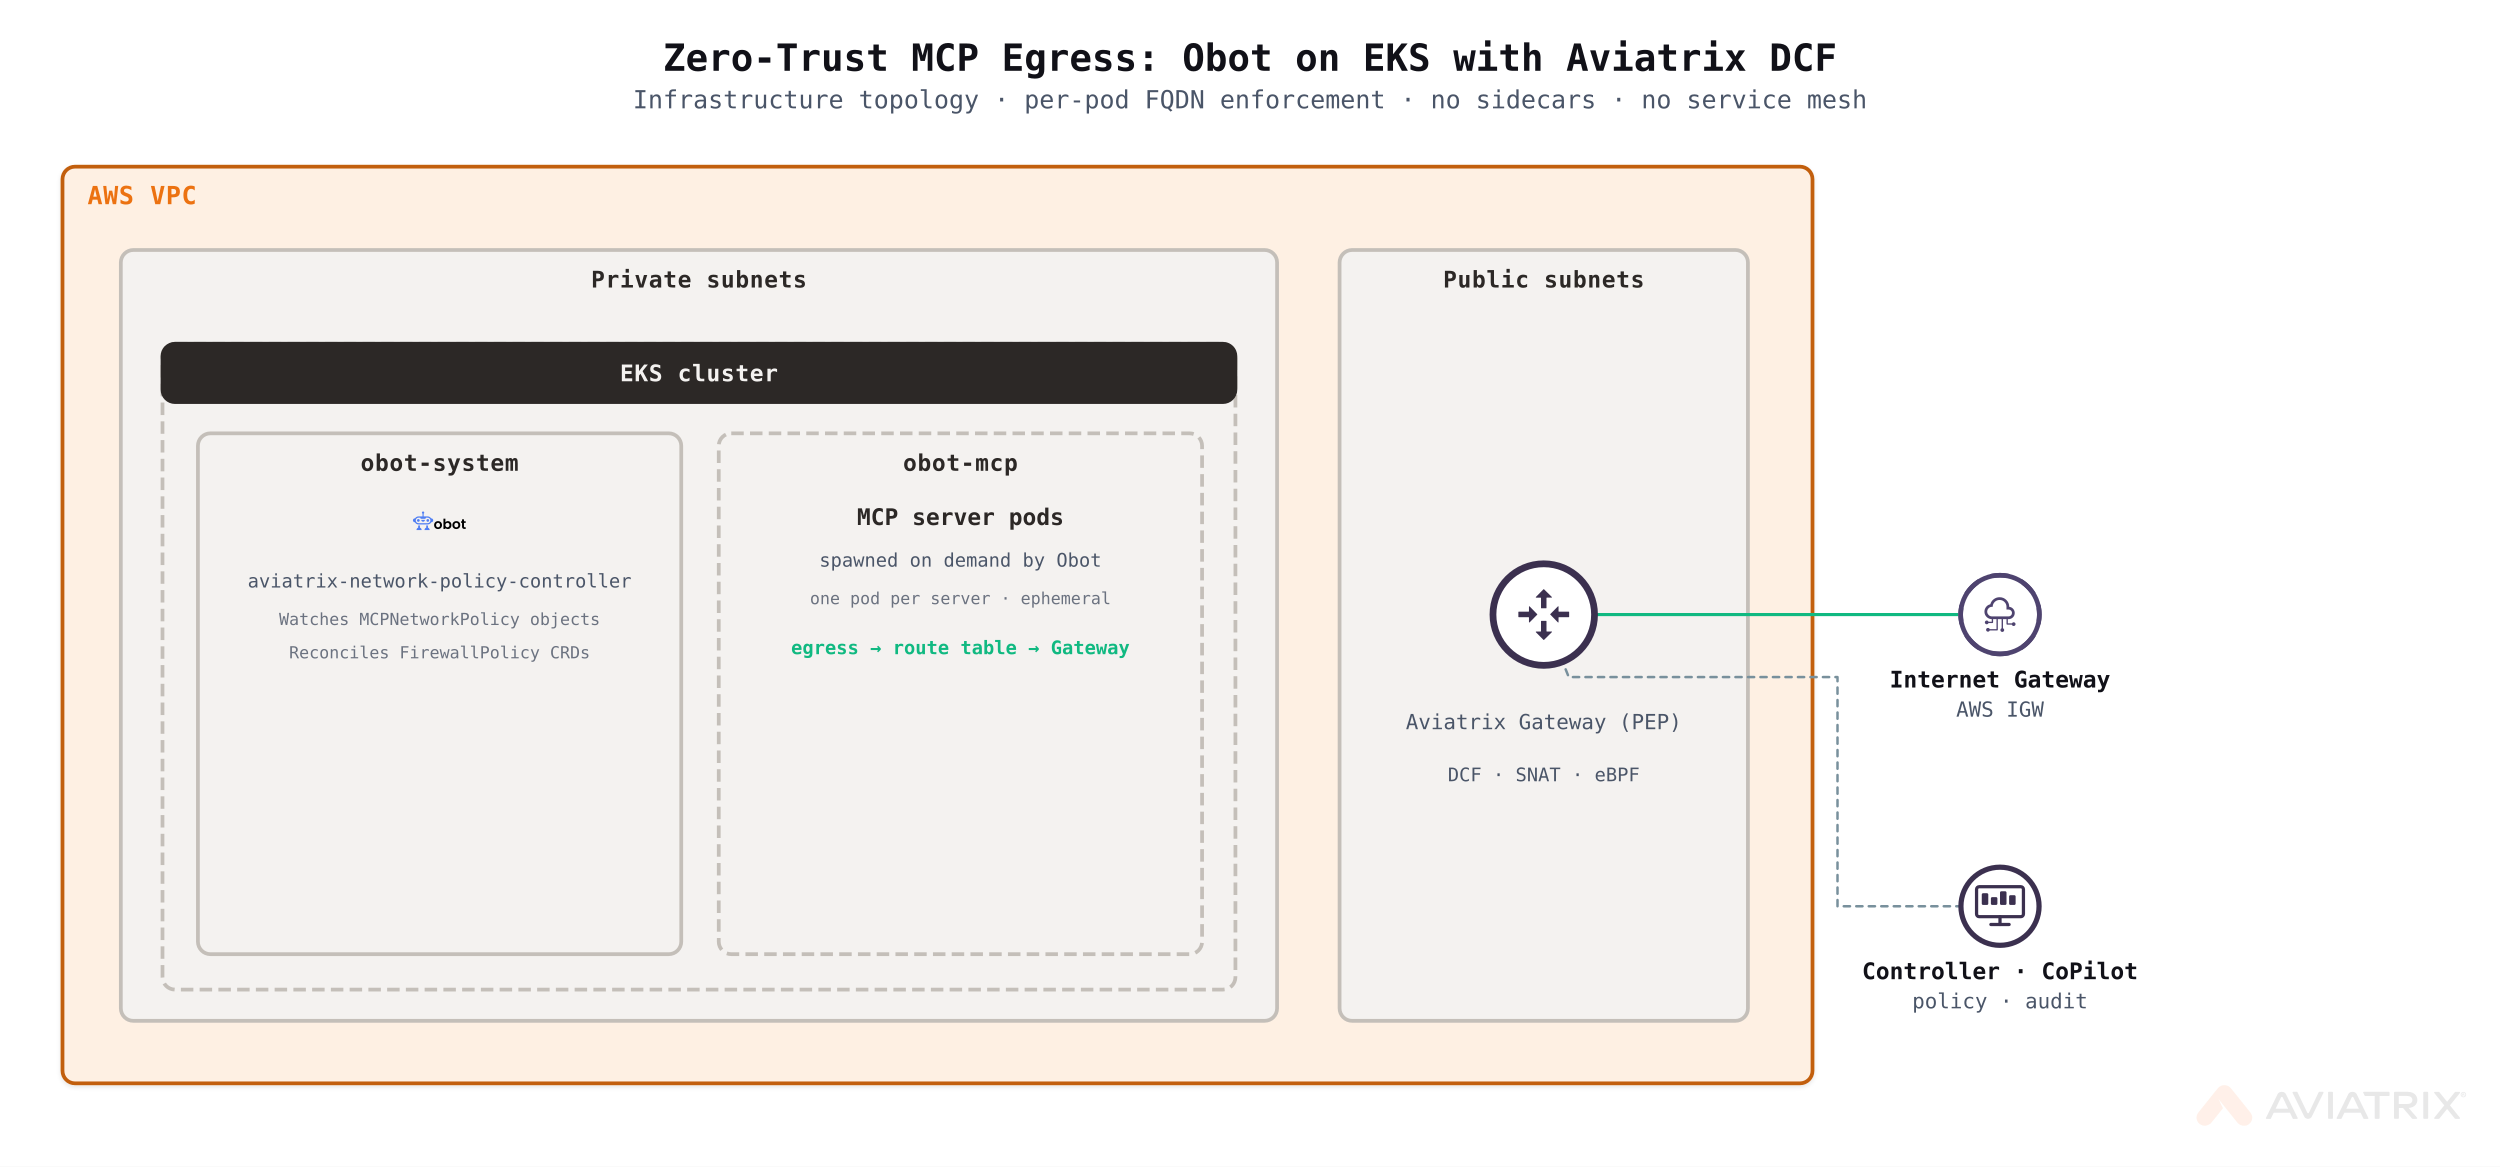
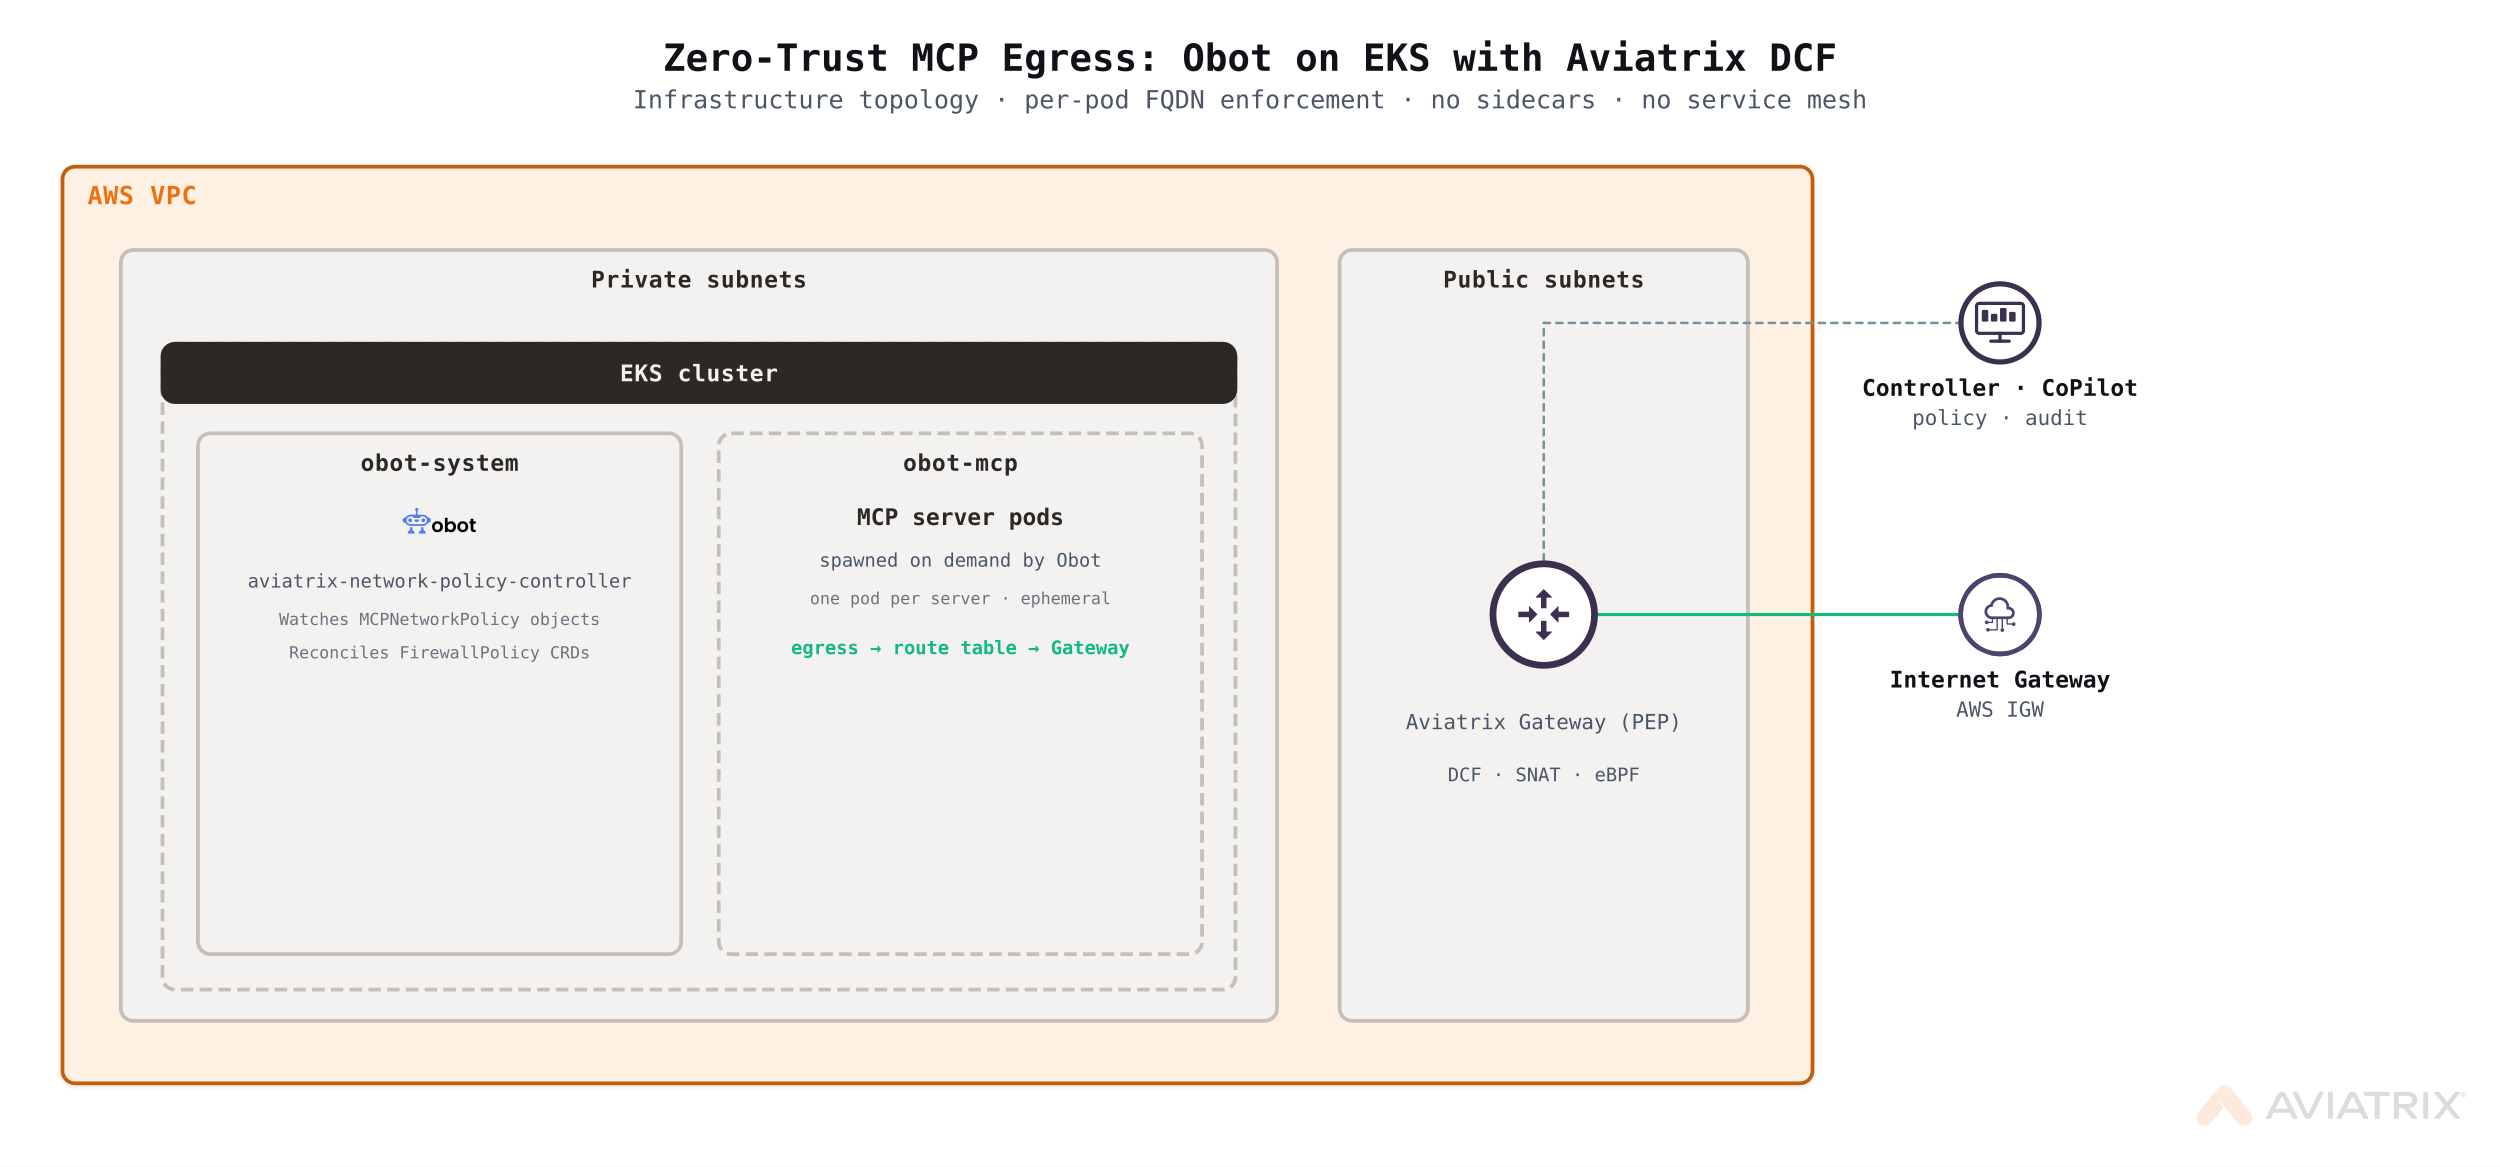
<svg xmlns="http://www.w3.org/2000/svg" viewBox="0 0 1200 560" width="1200" height="560">
  <defs>
    <filter id="shadow-sm" x="-2%" y="-2%" width="104%" height="108%">
      <feDropShadow dx="0" dy="1" stdDeviation="1" flood-color="#000" flood-opacity="0.10" />
    </filter>
    <filter id="shadow-md" x="-2%" y="-2%" width="104%" height="108%">
      <feDropShadow dx="0" dy="1" stdDeviation="1.5" flood-color="#000" flood-opacity="0.12" />
    </filter>
    <linearGradient id="avx-gradient" x1="0" y1="0" x2="0" y2="1">
      <stop offset="0%" stop-color="#fa6b1e" />
      <stop offset="100%" stop-color="#e24c01" />
    </linearGradient>
    <marker id="arrow-end" viewBox="0 0 10 10" refX="9" refY="5" markerWidth="9" markerHeight="9" orient="auto-start-reverse">
      <path d="M 0 0 L 10 5 L 0 10 z" fill="#78909C" />
    </marker>
    <marker id="arrow-end-accent" viewBox="0 0 10 10" refX="9" refY="5" markerWidth="9" markerHeight="9" orient="auto-start-reverse">
      <path d="M 0 0 L 10 5 L 0 10 z" fill="#fa6b1e" />
    </marker>
  </defs>
  <rect width="1200" height="560" fill="#FFFFFF" rx="0" stroke="none" stroke-width="1" />
  <text x="600.0" y="34" text-anchor="middle" font-family="'Anthropic Sans', 'SF Mono', ui-monospace, 'Segoe UI Mono', monospace" font-size="18" font-weight="700" fill="#111118">Zero-Trust MCP Egress: Obot on EKS with Aviatrix DCF</text>
  <text x="600.0" y="52" text-anchor="middle" font-family="'Anthropic Sans', 'SF Mono', ui-monospace, 'Segoe UI Mono', monospace" font-size="12" font-weight="400" fill="#4A5568">Infrastructure topology · per-pod FQDN enforcement · no sidecars · no service mesh</text>
  <g class="containers">
    <g id="container-vpc" opacity="1">
      <rect x="30" y="80" width="840" height="440" rx="6" ry="6" fill="#FEF0E3" stroke="#C25E0E" stroke-width="1.8" filter="url(#shadow-sm)" />
      <text x="42" y="98" text-anchor="start" font-family="'Anthropic Sans', 'SF Mono', ui-monospace, 'Segoe UI Mono', monospace" font-size="12" font-weight="600" fill="#EC7211" letter-spacing="0.3">AWS VPC</text>
    </g>
    <g id="container-priv-subnet" opacity="1">
      <rect x="58" y="120" width="555" height="370" rx="6" ry="6" fill="#F4F2F0" stroke="#C4BFB9" stroke-width="1.8" />
      <text x="335.5" y="138" text-anchor="middle" font-family="'Anthropic Sans', 'SF Mono', ui-monospace, 'Segoe UI Mono', monospace" font-size="11" font-weight="600" fill="#2c2826" letter-spacing="0.3">Private subnets</text>
    </g>
    <g id="container-eks" opacity="1">
      <rect x="78" y="165" width="515" height="310" rx="6" ry="6" fill="#F4F2F0" stroke="#C4BFB9" stroke-width="1.8" stroke-dasharray="6 3" />
    </g>
    <g id="container-pub-subnet" opacity="1">
      <rect x="643" y="120" width="196" height="370" rx="6" ry="6" fill="#F4F2F0" stroke="#C4BFB9" stroke-width="1.8" />
      <text x="741.0" y="138" text-anchor="middle" font-family="'Anthropic Sans', 'SF Mono', ui-monospace, 'Segoe UI Mono', monospace" font-size="11" font-weight="600" fill="#2c2826" letter-spacing="0.3">Public subnets</text>
    </g>
    <g id="container-ns-system" opacity="1">
      <rect x="95" y="208" width="232" height="250" rx="6" ry="6" fill="#F4F2F0" stroke="#C4BFB9" stroke-width="1.8" />
      <text x="211.0" y="226" text-anchor="middle" font-family="'Anthropic Sans', 'SF Mono', ui-monospace, 'Segoe UI Mono', monospace" font-size="11" font-weight="600" fill="#2c2826" letter-spacing="0.3">obot-system</text>
    </g>
    <g id="container-ns-mcp" opacity="1">
      <rect x="345" y="208" width="232" height="250" rx="6" ry="6" fill="#F4F2F0" stroke="#C4BFB9" stroke-width="1.8" stroke-dasharray="6 3" />
      <text x="461.0" y="226" text-anchor="middle" font-family="'Anthropic Sans', 'SF Mono', ui-monospace, 'Segoe UI Mono', monospace" font-size="11" font-weight="600" fill="#2c2826" letter-spacing="0.3">obot-mcp</text>
    </g>
    <g id="container-eks-bar" opacity="1">
      <rect x="78" y="165" width="515" height="28" rx="6" ry="6" fill="#2c2826" stroke="#2c2826" stroke-width="1.8" />
      <text x="335.5" y="183" text-anchor="middle" font-family="'Anthropic Sans', 'SF Mono', ui-monospace, 'Segoe UI Mono', monospace" font-size="11" font-weight="600" fill="#F4F2F0" letter-spacing="0.3">EKS cluster</text>
    </g>
  </g>
  <g class="connections">
    <g class="connection">
      <path d="M 741 295 L 960 295" fill="none" stroke="#10b981" stroke-width="1.5" marker-end="url(#arrow-end)" stroke-linecap="round" stroke-linejoin="round" />
    </g>
    <g class="connection">
-       <path d="M 960 435 L 882 435 L 882 325 L 753 325 L 741 295" fill="none" stroke="#78909C" stroke-width="1.2" stroke-dasharray="3 3" marker-end="url(#arrow-end)" stroke-linecap="round" stroke-linejoin="round" />
+       <path d="M 960 155 L 741 155 L 741 295" fill="none" stroke="#78909C" stroke-width="1.2" stroke-dasharray="3 3" marker-end="url(#arrow-end)" stroke-linecap="round" stroke-linejoin="round" />
    </g>
  </g>
  <g class="nodes">
    <g id="node-obot-logo">
-       <svg x="198.0" y="237.0" width="26" height="26" viewBox="0 0 1892.2 720.92" overflow="visible">
+       <svg x="193.0" y="232.0" width="36" height="36" viewBox="0 0 1892.2 720.92" overflow="visible">
        <style type="text/css">
	.st0{display:none;}
	.st1{display:inline;}
	.st2{font-family:'Poppins-SemiBold';}
	.st3{font-size:155.091px;}
	.st4{fill-rule:evenodd;clip-rule:evenodd;fill:#380067;}
	.st5{fill-rule:evenodd;clip-rule:evenodd;fill:#4F7EF3;}
</style>
        <g class="st0">
          <text transform="matrix(1 0 0 1 1070.963 390.6344)" class="st1 st2 st3">otto8</text>
          <g transform="matrix(2.51673,0,0,2.51673,9659.41,-9226.53)" class="st1">
            <g id="ic1_icon-black">
              <path id="ic1_otto8-icon-black" class="st4" d="M-3462.15,3741.84c-2.84,0-5.18,2.34-5.18,5.18l0,0c0.01,1.89,1.05,3.63,2.71,4.54     v12.11h-17.67c-6.58,0-12.34,3.52-15.49,8.77c-0.23-0.04-0.46-0.06-0.69-0.09c-4.81,0-8.77,3.96-8.77,8.77l0,0     c0,4.81,3.96,8.77,8.77,8.77c0.06,0,0.11-0.01,0.17-0.01c3.02,5.74,9.07,9.67,16.02,9.67h40.29c6.95,0,13-3.93,16.02-9.68     c0.06,0,0.11,0.01,0.17,0.02c4.81,0,8.77-3.96,8.77-8.77l0,0c0-4.81-3.96-8.77-8.77-8.77c-0.23,0.02-0.46,0.05-0.69,0.09     c-3.16-5.24-8.92-8.77-15.49-8.77h-17.67v-12.11c1.66-0.91,2.7-2.65,2.71-4.54l0,0     C-3456.97,3744.18-3459.31,3741.84-3462.15,3741.84L-3462.15,3741.84z M-3482.29,3769.34h7.59c-0.01,0.11-0.02,0.21-0.02,0.33     c0,2.56,2.06,4.63,4.63,4.63h15.89c2.56,0,4.63-2.06,4.63-4.63c0-0.11-0.01-0.22-0.02-0.33h7.59c6.92,0,12.38,5.43,12.38,12.26     c0,6.83-5.46,12.26-12.38,12.26h-40.29c-6.92,0-12.38-5.43-12.38-12.26C-3494.67,3774.77-3489.21,3769.34-3482.29,3769.34     L-3482.29,3769.34z M-3483.13,3775.52L-3483.13,3775.52c-3.34,0-6.08,2.74-6.08,6.08l0,0c0,3.33,2.74,6.08,6.08,6.08l0,0     c3.34,0,6.08-2.75,6.08-6.08l0,0C-3477.05,3778.26-3479.79,3775.52-3483.13,3775.52z M-3441.16,3775.52     c-3.34,0-6.08,2.74-6.08,6.08l0,0c0,3.33,2.74,6.08,6.08,6.08l0,0c3.34,0,6.08-2.75,6.08-6.08l0,0     C-3435.08,3778.26-3437.83,3775.52-3441.16,3775.52L-3441.16,3775.52z M-3470.34,3779.16c0,4.53,3.67,8.2,8.2,8.2     c4.53,0,8.2-3.67,8.2-8.2H-3470.34z M-3483.52,3803.87c-0.21,1.19-0.32,2.41-0.32,3.66v5.99c-4.39,1.6-7.52,5.8-7.52,10.74h22.89     c0-5-3.21-9.23-7.67-10.79v-5.93c0-1.25,0.16-2.46,0.47-3.61h-6.61C-3482.71,3803.92-3483.12,3803.9-3483.52,3803.87z      M-3440.77,3803.87c-0.41,0.03-0.82,0.05-1.23,0.05h-6.61c0.3,1.15,0.47,2.36,0.47,3.61v5.93c-4.46,1.56-7.67,5.8-7.67,10.79     h22.89c0-4.94-3.14-9.14-7.52-10.74v-5.99C-3440.44,3806.28-3440.56,3805.06-3440.77,3803.87z M-3447.09,3816.16     c1.59,0,2.83,1.19,2.83,2.88c0,1.69-1.24,2.88-2.83,2.88c-1.58,0-2.83-1.19-2.83-2.88     C-3449.92,3817.34-3448.68,3816.16-3447.09,3816.16z M-3441.37,3816.16c1.2,0,1.82,0.66,1.82,1.46c0,0.6-0.34,1.06-0.89,1.27     c0.63,0.19,1.03,0.69,1.03,1.38c0,1-0.79,1.64-1.96,1.64c-1.16,0-1.95-0.64-1.95-1.64c0-0.7,0.41-1.2,1.02-1.38     c-0.57-0.22-0.89-0.65-0.89-1.27C-3443.18,3816.81-3442.57,3816.16-3441.37,3816.16z M-3441.37,3816.74     c-0.68,0-1.14,0.33-1.14,0.98c0,0.57,0.47,0.94,1.14,0.94c0.68,0,1.15-0.38,1.15-0.95     C-3440.22,3817.07-3440.67,3816.74-3441.37,3816.74z M-3447.09,3816.79c-1.19,0-2.08,0.86-2.08,2.24c0,1.38,0.89,2.24,2.08,2.24     s2.08-0.86,2.08-2.24C-3445.02,3817.65-3445.91,3816.79-3447.09,3816.79z M-3441.37,3819.19c-0.71,0-1.28,0.32-1.28,1.05     c0,0.65,0.5,1.09,1.28,1.09c0.79,0,1.27-0.44,1.27-1.09C-3440.09,3819.54-3440.64,3819.19-3441.37,3819.19z" />
            </g>
          </g>
        </g>
        <g>
          <path d="M821.02,630.46c-20.7-11.47-36.95-27.72-48.75-48.75c-11.81-21.02-17.7-45.27-17.7-72.76c0-27.48,6.06-51.74,18.19-72.76   c12.13-21.02,28.7-37.27,49.72-48.75c21.02-11.48,44.46-17.22,70.34-17.22c25.87,0,49.31,5.75,70.34,17.22   c21.02,11.48,37.59,27.73,49.72,48.75c12.13,21.02,18.19,45.28,18.19,72.76c0,27.49-6.23,51.74-18.67,72.76   c-12.45,21.02-29.27,37.28-50.45,48.75c-21.18,11.48-44.87,17.22-71.06,17.22C865,647.68,841.71,641.94,821.02,630.46z    M925.55,579.53c10.83-5.98,19.48-14.95,25.95-26.92c6.47-11.96,9.7-26.51,9.7-43.66c0-25.54-6.71-45.19-20.13-58.94   c-13.42-13.74-29.83-20.62-49.24-20.62c-19.4,0-35.65,6.88-48.75,20.62c-13.1,13.75-19.65,33.39-19.65,58.94   c0,25.55,6.38,45.2,19.16,58.93c12.77,13.75,28.86,20.62,48.27,20.62C903.16,588.5,914.72,585.51,925.55,579.53z" />
          <path d="M1185.06,382.34c15.35-8.08,32.9-12.13,52.63-12.13c22.96,0,43.73,5.66,62.33,16.98c18.59,11.32,33.3,27.41,44.14,48.26   c10.83,20.86,16.25,45.04,16.25,72.52c0,27.49-5.42,51.83-16.25,73c-10.84,21.19-25.55,37.6-44.14,49.24   c-18.6,11.64-39.37,17.46-62.33,17.46c-20.05,0-37.59-3.96-52.63-11.88c-15.04-7.92-27.09-18.19-36.14-30.8v38.32h-67.91V284.36   h67.91v129.51C1157.66,400.94,1169.7,390.43,1185.06,382.34z M1281.11,466.02c-6.63-11.8-15.36-20.78-26.19-26.92   c-10.84-6.14-22.56-9.22-35.17-9.22c-12.29,0-23.85,3.15-34.68,9.46c-10.84,6.3-19.57,15.45-26.19,27.41   c-6.63,11.97-9.94,26.04-9.94,42.2c0,16.17,3.31,30.24,9.94,42.2c6.62,11.97,15.35,21.1,26.19,27.41   c10.83,6.31,22.39,9.46,34.68,9.46c12.61,0,24.33-3.23,35.17-9.7c10.83-6.47,19.56-15.68,26.19-27.65   c6.62-11.96,9.94-26.19,9.94-42.69C1291.05,491.81,1287.73,477.83,1281.11,466.02z" />
          <path d="M1459.37,630.46c-20.7-11.47-36.95-27.72-48.75-48.75c-11.81-21.02-17.7-45.27-17.7-72.76c0-27.48,6.06-51.74,18.19-72.76   c12.13-21.02,28.7-37.27,49.72-48.75c21.02-11.48,44.46-17.22,70.34-17.22c25.87,0,49.31,5.75,70.34,17.22   c21.02,11.48,37.59,27.73,49.72,48.75c12.13,21.02,18.19,45.28,18.19,72.76c0,27.49-6.23,51.74-18.67,72.76   c-12.45,21.02-29.27,37.28-50.45,48.75c-21.18,11.48-44.87,17.22-71.06,17.22C1503.34,647.68,1480.06,641.94,1459.37,630.46z    M1563.9,579.53c10.83-5.98,19.48-14.95,25.95-26.92c6.47-11.96,9.7-26.51,9.7-43.66c0-25.54-6.71-45.19-20.13-58.94   c-13.42-13.74-29.84-20.62-49.24-20.62c-19.4,0-35.65,6.88-48.75,20.62c-13.1,13.75-19.65,33.39-19.65,58.94   c0,25.55,6.38,45.2,19.16,58.93c12.77,13.75,28.86,20.62,48.27,20.62C1541.51,588.5,1553.06,585.51,1563.9,579.53z" />
          <path d="M1798.43,430.37v130c0,9.06,2.18,15.6,6.55,19.65c4.36,4.05,11.72,6.06,22.07,6.06h31.53v57.24h-42.69   c-57.24,0-85.86-27.81-85.86-83.43V430.37h-32.02v-55.78h32.02v-66.45h68.4v66.45h60.15v55.78H1798.43z" />
        </g>
        <g id="ic1_icon-black_00000129166214560931710720000014079342250062017976_">
          <path id="ic1_otto8-icon-black_00000052808708928244291080000007683698333036600744_" class="st5" d="M369.51,33.52   c-22.36,0-40.77,18.41-40.77,40.77l0,0c0.04,14.86,8.23,28.61,21.3,35.7v95.32H210.94c-51.76,0-97.1,27.73-121.96,69.01   c-1.81-0.3-3.63-0.51-5.45-0.68c-37.86,0-69.01,31.14-69.01,69.01l0,0c0,37.86,31.15,69.01,69.01,69.01   c0.44-0.03,0.87-0.07,1.31-0.1c23.75,45.19,71.4,76.13,126.1,76.13h317.14c54.71,0,102.36-30.94,126.11-76.17   c0.44,0.03,0.87,0.1,1.3,0.14c37.86,0,69.01-31.14,69.01-69.01l0,0c0-37.86-31.15-69.01-69.01-69.01   c-1.83,0.17-3.64,0.37-5.45,0.68c-24.86-41.28-70.2-69.04-121.96-69.04H388.97v-95.29c13.07-7.13,21.26-20.84,21.3-35.7l0,0   C410.27,51.93,391.87,33.52,369.51,33.52L369.51,33.52z M210.94,250h59.73c-0.06,0.84-0.13,1.69-0.13,2.57   c0,20.16,16.24,36.41,36.42,36.41h125.09c20.18,0,36.42-16.25,36.42-36.41c0-0.88-0.07-1.72-0.13-2.57h59.73   c54.48,0,97.47,42.73,97.47,96.5c0,53.74-42.99,96.5-97.47,96.5H210.94c-54.48,0-97.47-42.76-97.47-96.5   C113.47,292.73,156.46,250,210.94,250L210.94,250z M204.34,298.64L204.34,298.64c-26.26,0-47.86,21.58-47.86,47.86l0,0   c0,26.25,21.6,47.86,47.86,47.86l0,0c26.26,0,47.86-21.62,47.86-47.86l0,0C252.2,320.22,230.59,298.64,204.34,298.64z    M534.68,298.64c-26.26,0-47.86,21.58-47.86,47.86l0,0c0,26.25,21.6,47.86,47.86,47.86l0,0c26.26,0,47.86-21.62,47.86-47.86l0,0   C582.54,320.22,560.93,298.64,534.68,298.64L534.68,298.64z M305,327.32c0,35.63,28.88,64.52,64.51,64.52   c35.63,0,64.51-28.88,64.51-64.52H305z M201.23,521.81c-1.62,9.36-2.55,18.95-2.55,28.78v47.12c-34.52,12.63-59.2,45.67-59.2,84.55   h180.19c0-39.32-25.25-72.66-60.38-84.95v-46.71c0-9.86,1.3-19.35,3.67-28.41h-52.02C207.67,522.18,204.44,522.04,201.23,521.81z    M537.79,521.81c-3.21,0.24-6.44,0.37-9.71,0.37h-52.02c2.37,9.05,3.67,18.54,3.67,28.41v46.71   c-35.14,12.29-60.38,45.63-60.38,84.95h180.2c0-38.88-24.68-71.91-59.2-84.51v-47.15C540.34,540.76,539.41,531.16,537.79,521.81z" />
        </g>
      </svg>
    </g>
    <g id="node-gw">
      <svg x="715.0" y="269.0" width="52" height="52" viewBox="0 0 128 128" overflow="visible">
        <circle cx="64" cy="64" r="60" fill="white" stroke="#3B304F" stroke-width="8" />
        <path fill="#3B304F" d="M54.697 43.189L63.64 34.139C63.878 33.954 64.115 33.954 64.36 34.139L73.534 43.189C73.717 43.374 73.778 43.613 73.602 43.791C73.534 43.969 73.358 44.031 73.174 43.969H67.705C67.468 43.969 67.23 44.209 67.23 44.448V56.141C67.23 56.381 67.047 56.566 66.809 56.566H61.245C61.001 56.634 60.756 56.442 60.756 56.203V44.455C60.756 44.216 60.58 43.976 60.349 43.976H55.056C54.758 43.976 54.581 43.736 54.581 43.428C54.636 43.38 54.636 43.257 54.697 43.196V43.189ZM73.541 84.811L64.36 93.861C64.115 94.046 63.871 94.046 63.634 93.861L54.69 84.811C54.514 84.572 54.568 84.264 54.812 84.147C54.88 84.092 54.934 84.031 55.05 84.031H60.343C60.573 84.031 60.75 83.791 60.75 83.552V71.859C60.75 71.619 60.933 71.434 61.17 71.434H66.816C67.054 71.434 67.237 71.612 67.237 71.859V83.552C67.237 83.791 67.474 84.031 67.712 84.031H72.937C73.174 83.853 73.48 83.908 73.656 84.147C73.778 84.332 73.724 84.626 73.534 84.811H73.541ZM46.533 72.872V67.532C46.533 67.3 46.296 67.122 46.058 67.053H34.475C34.231 67.053 34 66.882 34 66.642V61.002C34 60.762 34.231 60.591 34.475 60.522H46.058C46.296 60.522 46.533 60.344 46.533 60.112V54.772C46.479 54.525 46.601 54.293 46.778 54.224C46.954 54.108 47.198 54.224 47.321 54.347L56.257 63.521C56.441 63.699 56.441 63.931 56.257 64.123L47.314 73.173C47.137 73.358 46.893 73.413 46.717 73.297C46.581 73.173 46.527 72.995 46.527 72.872H46.533ZM81.467 54.765V60.105C81.467 60.351 81.704 60.529 81.942 60.529H93.525C93.769 60.598 94 60.769 94 61.008V66.642C94 66.889 93.769 67.067 93.525 67.067H81.942C81.704 67.135 81.467 67.306 81.467 67.546V72.886C81.521 73.119 81.344 73.297 81.1 73.365C80.924 73.365 80.802 73.297 80.693 73.18L71.736 64.007C71.559 63.829 71.559 63.596 71.736 63.404L80.693 54.354C80.802 54.169 81.1 54.115 81.283 54.231C81.467 54.354 81.521 54.594 81.467 54.779V54.765Z" />
      </svg>
      <text x="741" y="350.0" text-anchor="middle" font-family="'Anthropic Sans', 'SF Mono', ui-monospace, 'Segoe UI Mono', monospace" font-size="10" font-weight="400" fill="#4A5568">Aviatrix Gateway (PEP)</text>
    </g>
    <g id="node-igw">
      <svg x="940.0" y="275.0" width="40" height="40" viewBox="0 0 72 72" overflow="visible">
        <circle cx="36" cy="36" r="36" fill="white" />
        <path d="M72 36C72 55.882 55.882 72 36 72C16.118 72 0 55.882 0 36C0 16.118 16.118 0 36 0C55.882 0 72 16.118 72 36ZM4.032 36C4.032 53.655 18.345 67.968 36 67.968C53.655 67.968 67.968 53.655 67.968 36C67.968 18.345 53.655 4.032 36 4.032C18.345 4.032 4.032 18.345 4.032 36Z" fill="#4E436F" />
        <path fill-rule="evenodd" clip-rule="evenodd" d="M71.382 42.677C71.504 42.025 71.609 41.366 71.696 40.702C71.897 39.163 72 37.594 72 36C72 34.406 71.897 32.837 71.696 31.298C71.609 30.634 71.504 29.975 71.382 29.323C71.258 28.664 71.117 28.012 70.958 27.366C68.885 27.753 67.453 29.699 67.729 31.815C67.908 33.183 68 34.58 68 36C68 37.42 67.908 38.817 67.729 40.185C67.453 42.301 68.885 44.246 70.958 44.633C71.117 43.988 71.258 43.336 71.382 42.677ZM66.82 54.614C65.08 53.422 62.691 53.786 61.391 55.479C59.686 57.697 57.697 59.686 55.479 61.391C53.786 62.691 53.422 65.08 54.614 66.82C55.186 66.474 55.747 66.113 56.297 65.737C56.848 65.36 57.388 64.968 57.916 64.562C60.41 62.646 62.646 60.41 64.562 57.916C64.968 57.388 65.36 56.848 65.737 56.297C66.113 55.747 66.474 55.186 66.82 54.614ZM44.633 70.958C44.246 68.885 42.301 67.453 40.185 67.729C38.817 67.908 37.42 68 36 68C34.58 68 33.183 67.908 31.815 67.729C29.699 67.453 27.753 68.885 27.366 70.958C28.012 71.117 28.664 71.258 29.323 71.382C29.975 71.504 30.634 71.609 31.298 71.696C32.837 71.897 34.406 72 36 72C37.594 72 39.163 71.897 40.702 71.696C41.366 71.609 42.025 71.504 42.677 71.382C43.336 71.258 43.988 71.117 44.633 70.958ZM17.386 66.82C18.578 65.08 18.214 62.691 16.521 61.391C14.303 59.686 12.314 57.697 10.609 55.479C9.309 53.786 6.92 53.422 5.18 54.614C5.526 55.186 5.887 55.747 6.263 56.297C6.64 56.848 7.032 57.388 7.438 57.916C9.354 60.41 11.59 62.646 14.084 64.562C14.612 64.968 15.152 65.36 15.703 65.737C16.253 66.113 16.814 66.474 17.386 66.82ZM1.042 44.633C3.115 44.246 4.547 42.301 4.271 40.185C4.092 38.817 4 37.42 4 36C4 34.58 4.092 33.183 4.271 31.815C4.547 29.699 3.115 27.753 1.042 27.366C0.883 28.012 0.742 28.664 0.618 29.323C0.496 29.975 0.391 30.634 0.304 31.298C0.104 32.837 0 34.406 0 36C0 37.594 0.104 39.163 0.304 40.702C0.391 41.366 0.496 42.025 0.618 42.677C0.742 43.336 0.883 43.988 1.042 44.633ZM5.18 17.386C6.92 18.578 9.309 18.214 10.609 16.521C12.314 14.303 14.303 12.314 16.521 10.609C18.214 9.309 18.578 6.92 17.386 5.18C16.814 5.526 16.253 5.887 15.703 6.263C15.152 6.64 14.612 7.032 14.084 7.438C11.59 9.354 9.354 11.59 7.438 14.084C7.032 14.612 6.64 15.152 6.263 15.703C5.887 16.253 5.526 16.814 5.18 17.386ZM27.366 1.042C27.753 3.115 29.699 4.547 31.815 4.271C33.183 4.092 34.58 4 36 4C37.42 4 38.817 4.092 40.185 4.271C42.301 4.547 44.246 3.115 44.633 1.042C43.988 0.883 43.336 0.742 42.677 0.618C42.025 0.496 41.366 0.391 40.702 0.304C39.163 0.104 37.594 0 36 0C34.406 0 32.837 0.104 31.298 0.304C30.634 0.391 29.975 0.496 29.323 0.618C28.664 0.742 28.012 0.883 27.366 1.042ZM54.614 5.18C53.422 6.92 53.786 9.309 55.479 10.609C57.697 12.314 59.686 14.303 61.391 16.521C62.691 18.214 65.08 18.578 66.82 17.386C66.474 16.814 66.113 16.253 65.737 15.703C65.36 15.152 64.968 14.612 64.562 14.084C62.646 11.59 60.41 9.354 57.916 7.438C57.388 7.032 56.848 6.64 56.297 6.263C55.747 5.887 55.186 5.526 54.614 5.18Z" fill="#4E436F" />
        <path fill-rule="evenodd" clip-rule="evenodd" d="M28.872 39.941C27.168 39.889 25.704 39.269 24.481 38.079C23.202 36.836 22.562 35.317 22.562 33.521C22.562 31.982 23.029 30.61 23.96 29.407C24.892 28.203 26.112 27.433 27.619 27.098C28.114 25.282 29.106 23.812 30.593 22.687C32.08 21.562 33.766 21 35.649 21C37.969 21 39.937 21.804 41.553 23.412C43.169 25.021 43.977 26.979 43.977 29.288C45.346 29.446 46.481 30.033 47.383 31.049C48.285 32.066 48.736 33.255 48.736 34.616C48.736 36.096 48.216 37.354 47.175 38.39C46.134 39.426 44.87 39.944 43.383 39.944H42.777V43.558H46.323C46.586 43.008 47.149 42.628 47.802 42.628C48.705 42.628 49.438 43.357 49.438 44.256C49.438 45.155 48.705 45.884 47.802 45.884C47.061 45.884 46.435 45.393 46.233 44.721H42.193C41.87 44.721 41.609 44.461 41.609 44.139V39.944H38.571V47.851C39.186 48.085 39.622 48.678 39.622 49.372C39.622 50.271 38.89 51 37.986 51C37.083 51 36.35 50.271 36.35 49.372C36.35 48.678 36.787 48.085 37.402 47.851V39.944H34.13V49.139C34.13 49.461 33.869 49.721 33.546 49.721H27.129C26.894 50.333 26.298 50.767 25.601 50.767C24.697 50.767 23.965 50.039 23.965 49.139C23.965 48.24 24.697 47.512 25.601 47.512C26.298 47.512 26.894 47.946 27.129 48.558H32.962V39.944H30.041V42.744C30.041 43.065 29.779 43.326 29.456 43.326H26.069C25.835 43.94 25.239 44.376 24.54 44.376C23.636 44.376 22.904 43.647 22.904 42.748C22.904 41.849 23.636 41.12 24.54 41.12C25.237 41.12 25.833 41.555 26.068 42.167L28.872 42.163V39.941ZM45.494 36.718C44.919 37.29 44.215 37.576 43.383 37.576H29.106C27.956 37.576 26.974 37.172 26.161 36.362C25.807 36.01 25.53 35.625 25.33 35.208C25.071 34.669 24.942 34.077 24.942 33.432C24.942 33.23 24.955 33.032 24.98 32.84C25.099 31.947 25.492 31.168 26.161 30.502C26.974 29.693 27.956 29.288 29.106 29.288H29.701C29.701 27.65 30.281 26.254 31.441 25.1C31.985 24.558 32.583 24.144 33.234 23.856C33.949 23.54 34.73 23.377 35.575 23.368C35.6 23.368 35.624 23.368 35.649 23.368C37.295 23.368 38.698 23.945 39.858 25.1C40.393 25.632 40.804 26.215 41.093 26.85C41.33 27.373 41.484 27.93 41.554 28.523C41.583 28.772 41.598 29.027 41.598 29.288V31.656H43.383C44.215 31.656 44.919 31.942 45.494 32.514C45.964 32.982 46.242 33.534 46.328 34.172C46.347 34.316 46.357 34.464 46.357 34.616C46.357 35.045 46.28 35.44 46.126 35.8C45.982 36.136 45.772 36.442 45.494 36.718Z" fill="#4E436F" />
      </svg>
      <text x="960" y="330.0" text-anchor="middle" font-family="'Anthropic Sans', 'SF Mono', ui-monospace, 'Segoe UI Mono', monospace" font-size="11" font-weight="600" fill="#111118">Internet Gateway</text>
      <text x="960" y="344.0" text-anchor="middle" font-family="'Anthropic Sans', 'SF Mono', ui-monospace, 'Segoe UI Mono', monospace" font-size="10" font-weight="400" fill="#4A5568">AWS IGW</text>
    </g>
    <g id="node-controller">
-       <svg x="940.0" y="415.0" width="40" height="40" viewBox="0 0 128 128" overflow="visible">
+       <svg x="940.0" y="135.0" width="40" height="40" viewBox="0 0 128 128" overflow="visible">
        <circle cx="64" cy="64" r="60" fill="white" stroke="#3B304F" stroke-width="8" />
        <rect x="28" y="34" width="72" height="46" rx="4" fill="none" stroke="#3B304F" stroke-width="5" />
        <line x1="64" y1="80" x2="64" y2="92" stroke="#3B304F" stroke-width="5" stroke-linecap="round" />
        <line x1="50" y1="92" x2="78" y2="92" stroke="#3B304F" stroke-width="5" stroke-linecap="round" />
        <rect x="36" y="44" width="10" height="18" rx="2" fill="#3B304F" />
        <rect x="50" y="50" width="10" height="12" rx="2" fill="#3B304F" />
        <rect x="64" y="41" width="10" height="21" rx="2" fill="#3B304F" />
        <rect x="78" y="47" width="10" height="15" rx="2" fill="#3B304F" />
      </svg>
-       <text x="960" y="470.0" text-anchor="middle" font-family="'Anthropic Sans', 'SF Mono', ui-monospace, 'Segoe UI Mono', monospace" font-size="11" font-weight="600" fill="#111118">Controller · CoPilot</text>
-       <text x="960" y="484.0" text-anchor="middle" font-family="'Anthropic Sans', 'SF Mono', ui-monospace, 'Segoe UI Mono', monospace" font-size="10" font-weight="400" fill="#4A5568">policy · audit</text>
+       <text x="960" y="190.0" text-anchor="middle" font-family="'Anthropic Sans', 'SF Mono', ui-monospace, 'Segoe UI Mono', monospace" font-size="11" font-weight="600" fill="#111118">Controller · CoPilot</text>
+       <text x="960" y="204.0" text-anchor="middle" font-family="'Anthropic Sans', 'SF Mono', ui-monospace, 'Segoe UI Mono', monospace" font-size="10" font-weight="400" fill="#4A5568">policy · audit</text>
    </g>
  </g>
  <text x="211" y="282" text-anchor="middle" font-family="'Anthropic Sans', 'SF Mono', ui-monospace, 'Segoe UI Mono', monospace" font-size="9" font-weight="normal" fill="#4A5568">aviatrix-network-policy-controller</text>
  <text x="211" y="300" text-anchor="middle" font-family="'Anthropic Sans', 'SF Mono', ui-monospace, 'Segoe UI Mono', monospace" font-size="8" font-weight="normal" fill="#6B7280">Watches MCPNetworkPolicy objects</text>
  <text x="211" y="316" text-anchor="middle" font-family="'Anthropic Sans', 'SF Mono', ui-monospace, 'Segoe UI Mono', monospace" font-size="8" font-weight="normal" fill="#6B7280">Reconciles FirewallPolicy CRDs</text>
  <text x="461" y="252" text-anchor="middle" font-family="'Anthropic Sans', 'SF Mono', ui-monospace, 'Segoe UI Mono', monospace" font-size="11" font-weight="600" fill="#2c2826">MCP server pods</text>
  <text x="461" y="272" text-anchor="middle" font-family="'Anthropic Sans', 'SF Mono', ui-monospace, 'Segoe UI Mono', monospace" font-size="9" font-weight="normal" fill="#4A5568">spawned on demand by Obot</text>
  <text x="461" y="290" text-anchor="middle" font-family="'Anthropic Sans', 'SF Mono', ui-monospace, 'Segoe UI Mono', monospace" font-size="8" font-weight="normal" fill="#6B7280">one pod per server · ephemeral</text>
  <text x="461" y="314" text-anchor="middle" font-family="'Anthropic Sans', 'SF Mono', ui-monospace, 'Segoe UI Mono', monospace" font-size="9" font-weight="600" fill="#10b981">egress → route table → Gateway</text>
  <text x="741" y="375" text-anchor="middle" font-family="'Anthropic Sans', 'SF Mono', ui-monospace, 'Segoe UI Mono', monospace" font-size="9" font-weight="normal" fill="#4A5568">DCF · SNAT · eBPF</text>
-   <g class="watermark" opacity="0.1">
+   <g class="watermark" opacity="0.15">
    <svg x="1054" y="518" width="130" height="26" viewBox="0 0 400 80" overflow="visible">
      <path fill="#fa6b1e" d="M80.6,49.3l-8.4-10.5-15.6-19.5-4.8-5.9c-2.3-2.9-5.9-4.6-9.6-4.6s-7.3,1.7-9.7,4.6l-4.8,5.9-15.6,19.5-8.4,10.5c-4.2,5.2-3.3,12.8,2,16.9,2.3,1.7,4.9,2.6,7.6,2.6s7.2-1.6,9.7-4.6l4.8-5.9,12.3-15.4-6.6-13.5,23.1,28.9,4.8,5.9c2.4,3,6,4.6,9.7,4.6s5.3-.8,7.6-2.6c5.3-4.1,6.1-11.7,1.9-16.9h0Z" />
      <path fill="#111118" d="M285,18.7h-36.8c-.8,0-1.3.8-.9,1.5l2,4.1c.2.4.5.6,1,.6h13.9v32.7c0,.6.5,1,1.1,1h5c.6,0,1.1-.5,1.1-1V24.9h13.7c.6,0,1-.5,1-1v-4.1c0-.6-.5-1.1-1.1-1.1h0Z" />
      <path fill="#111118" d="M133.1,22.2c-1-2.1-3.2-3.4-5.6-3.4h-1.2c-2.4,0-4.5,1.3-5.6,3.4l-17.1,35c-.3.7.2,1.5,1,1.5h5.3c.4,0,.8-.2,1-.6l4.1-8.5h24l4.1,8.5c.2.4.5.6,1,.6h5.3c.8,0,1.3-.8,1-1.5l-17.3-35h0ZM117.8,43.7l8-16.8c.5-1,2-1,2.5,0l8,16.8h-18.5Z" />
      <path fill="#111118" d="M187.7,18.7h-5.3c-.4,0-.8.2-1,.6l-14.3,30.2c-.5,1-2,1-2.5,0l-14.5-30.2c-.2-.4-.5-.6-1-.6h-5.3c-.8,0-1.3.8-.9,1.5l17.2,35c1,2.1,3.2,3.4,5.5,3.4h.2c2.4,0,4.5-1.3,5.5-3.4l17.2-35c.3-.7-.2-1.5-.9-1.5h.1Z" />
      <path fill="#111118" d="M201.4,18.7h-5c-.6,0-1.1.5-1.1,1v37.8c0,.6.5,1,1.1,1h5c.6,0,1.1-.5,1.1-1V19.8c0-.6-.5-1.1-1.1-1.1h0Z" />
      <path fill="#111118" d="M237.6,22.2c-1-2.1-3.3-3.4-5.7-3.4h-1.2c-2.4,0-4.5,1.3-5.6,3.4l-17.1,35c-.3.7.2,1.5,1,1.5h5.3c.4,0,.8-.2,1-.6l4.1-8.5h24l4.1,8.5c.2.4.5.6,1,.6h5.3c.8,0,1.3-.8.9-1.5l-17.1-35h0ZM222.2,43.7l8-16.8c.5-1,2-1,2.5,0l8,16.8h-18.5Z" />
      <path fill="#111118" d="M325.3,36.9c1.2-1.8,1.8-3.9,1.8-6.2s-.6-4.5-1.8-6.3c-1.2-1.8-2.9-3.2-5-4.2s-4.7-1.5-7.5-1.5h-19c-.6,0-1.1.5-1.1,1v37.8c0,.6.5,1,1.1,1h5c.6,0,1.1-.5,1.1-1v-14.9h6.1l13.3,15.6c.2.2.5.4.8.4h5.8c.9,0,1.4-1,.8-1.7l-12.4-14.4c2.2-.2,4.3-.6,6-1.4,2.1-1,3.8-2.4,5-4.2h0ZM317.7,35.2c-1.4,1.1-3.3,1.5-5.7,1.5h-12.3v-11.9h12.3c2.4,0,4.3.5,5.7,1.6,1.4,1,2.1,2.5,2.1,4.4s-.7,3.3-2.1,4.4h0Z" />
      <path fill="#111118" d="M342,18.7h-5c-.6,0-1.1.5-1.1,1v37.8c0,.6.5,1,1.1,1h5c.6,0,1.1-.5,1.1-1V19.8c0-.6-.5-1.1-1.1-1.1h0Z" />
      <path fill="#111118" d="M375.3,38.7l14.7-18.2c.6-.7,0-1.7-.8-1.7h-5.8c-.3,0-.7.1-.9.4l-11.4,14.2-11.4-14.2c-.2-.2-.6-.4-.9-.4h-5.8c-.9,0-1.4,1-.8,1.7l14.7,18.2-14.7,18.2c-.6.7,0,1.7.8,1.7h5.8c.3,0,.7,0,.9-.4l11.4-14.2,11.4,14.2c.2.2.6.4.9.4h5.8c.9,0,1.4-1,.8-1.7,0,0-14.7-18.2-14.7-18.2Z" />
      <path fill="#111118" d="M393.8,21c.3,0,.7,0,1.2,0s1,0,1.3.3c.2.2.4.4.4.7s-.4.7-.7.9h0c.3.1.4.3.5.7.1.4.3.8.3,1h-.9c0,0-.2-.4-.3-.8-.1-.4-.3-.6-.7-.6h-.3v1.4h-.9v-3.4ZM394.7,22.5h.4c.5,0,.7-.2.7-.5s-.3-.5-.7-.5c-.2,0-.3,0-.4,0v1Z" />
      <path fill="#111118" d="M395.2,26.8c-2.2,0-4-1.8-4-4s1.8-4,4-4,4,1.8,4,4-1.8,4-4,4ZM395.2,19.8c-1.7,0-3,1.3-3,3s1.3,3,3,3,3-1.3,3-3-1.3-3-3-3Z" />
    </svg>
  </g>
</svg>
